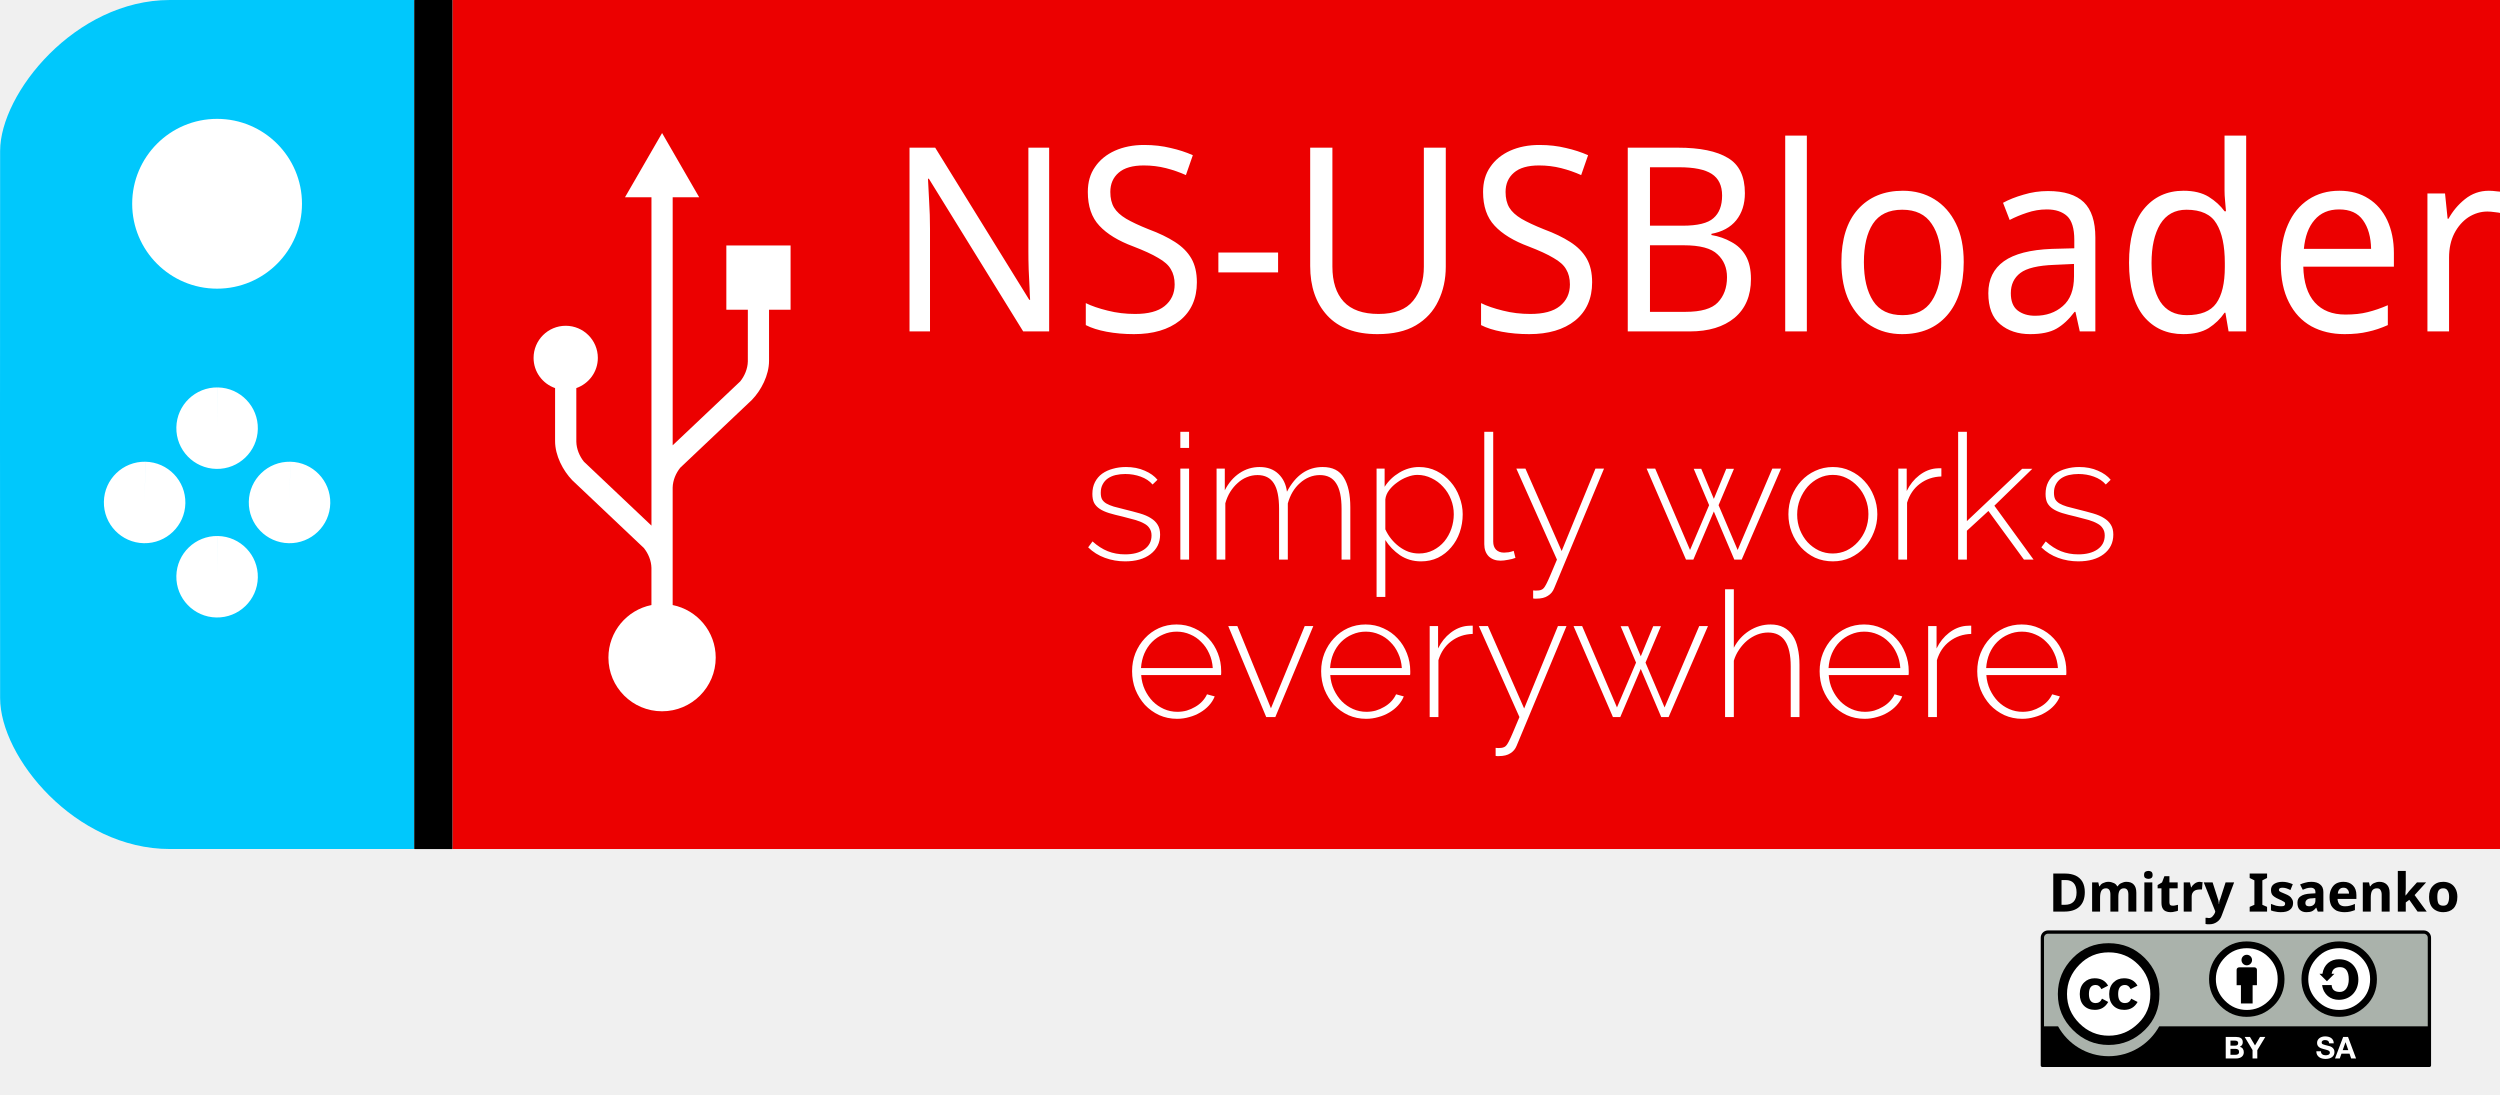
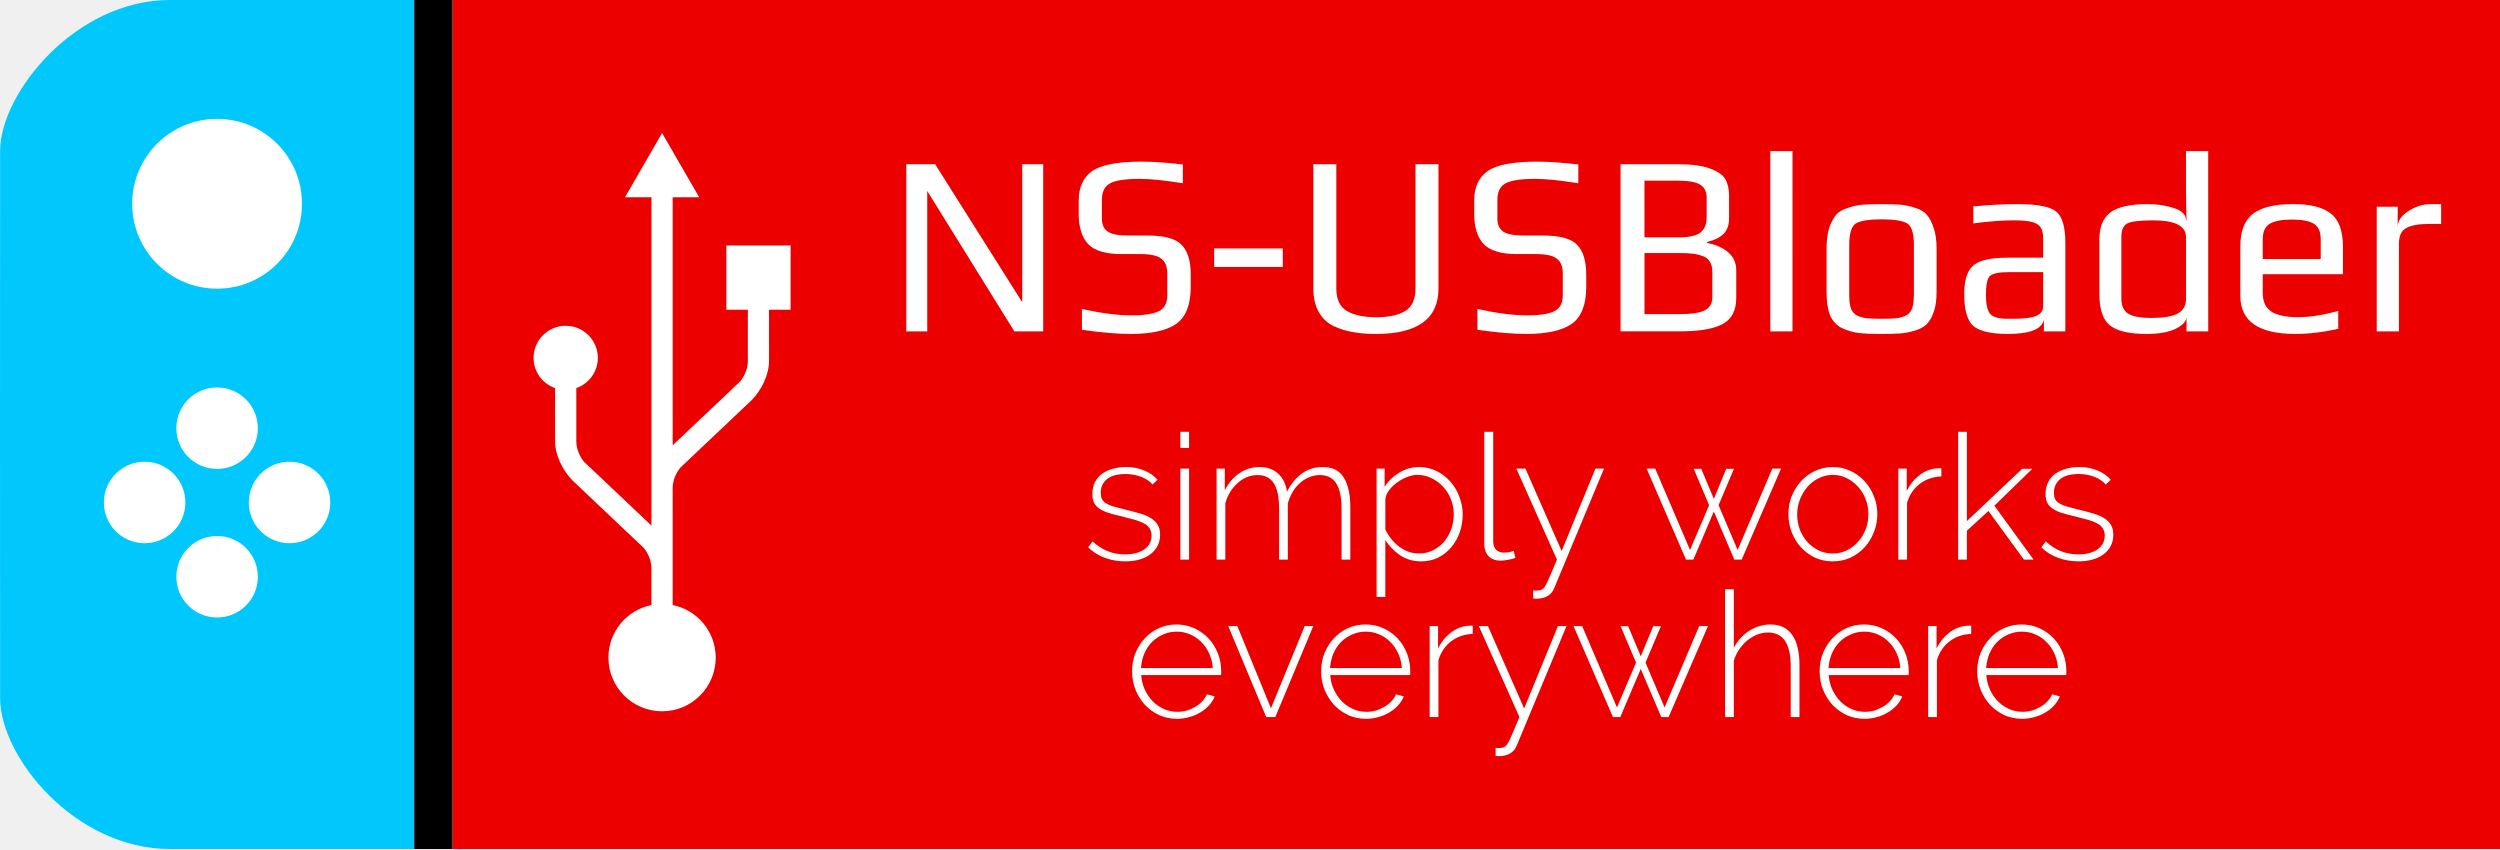
- <svg xmlns="http://www.w3.org/2000/svg" width="132.506mm" height="58mm" viewBox="0 0 132.506 58" version="1.1" id="svg8">
+ <svg xmlns="http://www.w3.org/2000/svg" width="132.506mm" height="45mm" viewBox="0 0 132.506 45" version="1.1" id="svg8">
  <defs id="defs2" />
  <g id="g851" transform="translate(-40.99397,-26.9999)">
    <path id="path847" transform="scale(0.2645833)" d="m 188.977,102.047 c -18.976,0 -34.016,18.701 -34.016,30.236 -0.022,42.244 -0.039,69.164 0,109.607 0,11.858 15.039,30.236 34.016,30.236 h 48.941 V 102.047 Z" style="fill:#00c8fc;fill-opacity:1;stroke-width:1" />
    <path id="rect823" transform="scale(0.2645833)" d="M 245.568,102.047 V 272.127 H 655.748 V 102.047 Z" style="fill:#ec0000;fill-opacity:1;stroke-width:1" />
  </g>
  <path id="path862" style="fill:#ffffff;fill-opacity:1;stroke-width:0.393" d="m 11.547,28.41 a 2.159,2.159 0 0 0 -2.2,2.118 2.159,2.159 0 0 0 2.118,2.2 2.159,2.159 0 0 0 2.201,-2.117 2.159,2.159 0 0 0 -2.117,-2.201 l -0.043,2.159 z m 3.84,-3.937 a 2.159,2.159 0 0 0 -2.2,2.118 2.159,2.159 0 0 0 2.117,2.2 2.159,2.159 0 0 0 2.201,-2.117 2.159,2.159 0 0 0 -2.117,-2.201 l -0.042,2.159 z m -7.681,0 a 2.159,2.159 0 0 0 -2.2,2.118 2.159,2.159 0 0 0 2.118,2.2 2.159,2.159 0 0 0 2.201,-2.117 2.159,2.159 0 0 0 -2.117,-2.201 l -0.042,2.159 z m 3.841,-3.938 a 2.159,2.159 0 0 0 -2.2,2.118 2.159,2.159 0 0 0 2.118,2.2 2.159,2.159 0 0 0 2.201,-2.117 2.159,2.159 0 0 0 -2.117,-2.201 l -0.043,2.159 z" />
  <g id="layer1" transform="translate(-40.99397,-213.9999)">
    <g aria-label="everywhere" transform="matrix(0.2645833,0,0,0.2645833,-24.07708,181.7083)" style="font-style:normal;font-variant:normal;font-weight:300;font-stretch:normal;font-size:35.067px;line-height:1.25;font-family:Raleway;-inkscape-font-specification:'Raleway, Light';font-variant-ligatures:normal;font-variant-caps:normal;font-variant-numeric:normal;font-feature-settings:normal;text-align:start;letter-spacing:0px;word-spacing:0px;writing-mode:lr-tb;text-anchor:start;fill:#000000;fill-opacity:1;stroke:none" id="flowRoot1022">
      <path id="path1096" d="m 482.385,208.553 v 3.227 h 1.754 v -3.227 z m 60.891,0 v 22.514 c 0,1.005 0.293,1.812 0.877,2.42 0.608,0.584 1.403,0.877 2.385,0.877 0.421,0 0.923,-0.059 1.508,-0.176 0.584,-0.093 1.075,-0.223 1.473,-0.387 l -0.352,-1.402 c -0.304,0.117 -0.644,0.211 -1.018,0.281 -0.351,0.047 -0.653,0.07 -0.91,0.07 -0.678,0 -1.216,-0.198 -1.613,-0.596 -0.374,-0.397 -0.561,-0.935 -0.561,-1.613 v -21.988 z m 94.924,0 v 25.6 h 1.752 v -5.785 l 4.314,-3.963 7.117,9.748 h 1.93 l -7.855,-10.801 7.609,-7.398 h -2.033 l -11.082,10.484 v -17.885 z m -166.736,7.049 c -0.912,0 -1.777,0.118 -2.596,0.352 -0.795,0.21 -1.507,0.536 -2.139,0.98 -0.608,0.444 -1.087,1.006 -1.438,1.684 -0.351,0.678 -0.525,1.473 -0.525,2.385 0,0.725 0.116,1.322 0.35,1.789 0.257,0.468 0.632,0.864 1.123,1.191 0.491,0.327 1.109,0.608 1.857,0.842 0.771,0.234 1.673,0.467 2.701,0.701 0.958,0.234 1.799,0.456 2.523,0.666 0.725,0.21 1.333,0.456 1.824,0.736 0.491,0.257 0.854,0.585 1.088,0.982 0.257,0.374 0.385,0.841 0.385,1.402 0,1.192 -0.491,2.129 -1.473,2.807 -0.958,0.655 -2.233,0.98 -3.822,0.98 -1.262,0 -2.421,-0.21 -3.473,-0.631 -1.052,-0.421 -2.069,-1.075 -3.051,-1.963 l -0.875,1.191 c 0.958,0.935 2.079,1.636 3.365,2.104 1.286,0.468 2.631,0.701 4.033,0.701 2.127,0 3.822,-0.479 5.084,-1.438 1.286,-0.982 1.93,-2.289 1.93,-3.926 0,-0.795 -0.165,-1.451 -0.492,-1.965 -0.304,-0.514 -0.759,-0.958 -1.367,-1.332 -0.584,-0.374 -1.321,-0.69 -2.209,-0.947 -0.888,-0.257 -1.905,-0.526 -3.051,-0.807 -0.842,-0.21 -1.566,-0.397 -2.174,-0.561 -0.608,-0.187 -1.11,-0.397 -1.508,-0.631 -0.374,-0.234 -0.655,-0.514 -0.842,-0.842 -0.164,-0.327 -0.246,-0.761 -0.246,-1.299 0,-0.655 0.13,-1.214 0.387,-1.682 0.257,-0.491 0.607,-0.889 1.051,-1.193 0.444,-0.304 0.959,-0.526 1.543,-0.666 0.608,-0.14 1.252,-0.211 1.93,-0.211 1.099,0 2.127,0.177 3.086,0.527 0.982,0.351 1.777,0.877 2.385,1.578 l 0.98,-0.947 c -0.608,-0.748 -1.46,-1.357 -2.559,-1.824 -1.099,-0.491 -2.361,-0.736 -3.787,-0.736 z m 26.809,0 c -1.473,0 -2.818,0.41 -4.033,1.229 -1.216,0.818 -2.197,1.963 -2.945,3.436 v -4.348 h -1.648 v 18.234 h 1.754 v -11.291 c 0.234,-0.842 0.56,-1.601 0.98,-2.279 0.444,-0.701 0.947,-1.298 1.508,-1.789 0.561,-0.514 1.17,-0.899 1.824,-1.156 0.678,-0.281 1.391,-0.422 2.139,-0.422 1.473,0 2.56,0.55 3.262,1.648 0.701,1.075 1.053,2.781 1.053,5.119 v 10.17 h 1.752 v -11.256 c 0.234,-0.842 0.55,-1.601 0.947,-2.279 0.421,-0.701 0.912,-1.298 1.473,-1.789 0.561,-0.514 1.181,-0.911 1.859,-1.191 0.678,-0.281 1.391,-0.422 2.139,-0.422 1.473,0 2.56,0.55 3.262,1.648 0.725,1.099 1.086,2.805 1.086,5.119 v 10.17 h 1.754 v -10.484 c 0,-2.548 -0.432,-4.525 -1.297,-5.928 -0.842,-1.426 -2.257,-2.139 -4.244,-2.139 -3.039,0 -5.422,1.649 -7.152,4.945 -0.187,-1.473 -0.76,-2.666 -1.719,-3.578 -0.958,-0.912 -2.209,-1.367 -3.752,-1.367 z m 31.947,0 c -1.403,0 -2.724,0.375 -3.963,1.123 -1.216,0.725 -2.197,1.671 -2.945,2.84 v -3.646 h -1.613 v 25.703 h 1.754 v -11.396 c 0.748,1.192 1.73,2.209 2.945,3.051 1.239,0.818 2.643,1.227 4.209,1.227 1.239,0 2.372,-0.245 3.4,-0.736 1.029,-0.514 1.906,-1.203 2.631,-2.068 0.748,-0.865 1.319,-1.87 1.717,-3.016 0.397,-1.146 0.598,-2.349 0.598,-3.611 0,-1.192 -0.224,-2.362 -0.668,-3.508 -0.421,-1.146 -1.016,-2.151 -1.787,-3.016 -0.771,-0.888 -1.696,-1.601 -2.771,-2.139 -1.075,-0.538 -2.243,-0.807 -3.506,-0.807 z m 82.887,0 c -1.262,0 -2.444,0.257 -3.543,0.771 -1.075,0.491 -2.01,1.17 -2.805,2.035 -0.795,0.865 -1.427,1.87 -1.895,3.016 -0.444,1.146 -0.666,2.361 -0.666,3.646 0,1.262 0.222,2.466 0.666,3.611 0.444,1.146 1.065,2.151 1.859,3.016 0.795,0.865 1.729,1.554 2.805,2.068 1.099,0.491 2.292,0.736 3.578,0.736 1.262,0 2.43,-0.245 3.506,-0.736 1.099,-0.514 2.045,-1.203 2.84,-2.068 0.795,-0.865 1.415,-1.87 1.859,-3.016 0.468,-1.146 0.701,-2.349 0.701,-3.611 0,-1.286 -0.234,-2.501 -0.701,-3.646 -0.444,-1.146 -1.076,-2.151 -1.895,-3.016 -0.795,-0.865 -1.729,-1.544 -2.805,-2.035 -1.075,-0.514 -2.243,-0.771 -3.506,-0.771 z m 49.307,0 c -0.912,0 -1.777,0.118 -2.596,0.352 -0.795,0.21 -1.507,0.536 -2.139,0.98 -0.608,0.444 -1.087,1.006 -1.438,1.684 -0.351,0.678 -0.527,1.473 -0.527,2.385 0,0.725 0.118,1.322 0.352,1.789 0.257,0.468 0.63,0.864 1.121,1.191 0.491,0.327 1.111,0.608 1.859,0.842 0.771,0.234 1.671,0.467 2.699,0.701 0.958,0.234 1.801,0.456 2.525,0.666 0.725,0.21 1.333,0.456 1.824,0.736 0.491,0.257 0.852,0.585 1.086,0.982 0.257,0.374 0.387,0.841 0.387,1.402 0,1.192 -0.491,2.129 -1.473,2.807 -0.958,0.655 -2.233,0.98 -3.822,0.98 -1.262,0 -2.421,-0.21 -3.473,-0.631 -1.052,-0.421 -2.069,-1.075 -3.051,-1.963 l -0.877,1.191 c 0.958,0.935 2.081,1.636 3.367,2.104 1.286,0.468 2.631,0.701 4.033,0.701 2.127,0 3.822,-0.479 5.084,-1.438 1.286,-0.982 1.93,-2.289 1.93,-3.926 0,-0.795 -0.165,-1.451 -0.492,-1.965 -0.304,-0.514 -0.759,-0.958 -1.367,-1.332 -0.584,-0.374 -1.321,-0.69 -2.209,-0.947 -0.888,-0.257 -1.905,-0.526 -3.051,-0.807 -0.842,-0.21 -1.566,-0.397 -2.174,-0.561 -0.608,-0.187 -1.11,-0.397 -1.508,-0.631 -0.374,-0.234 -0.655,-0.514 -0.842,-0.842 -0.164,-0.327 -0.246,-0.761 -0.246,-1.299 0,-0.655 0.13,-1.214 0.387,-1.682 0.257,-0.491 0.607,-0.889 1.051,-1.193 0.444,-0.304 0.959,-0.526 1.543,-0.666 0.608,-0.14 1.252,-0.211 1.93,-0.211 1.099,0 2.127,0.177 3.086,0.527 0.982,0.351 1.777,0.877 2.385,1.578 l 0.98,-0.947 c -0.608,-0.748 -1.46,-1.357 -2.559,-1.824 -1.099,-0.491 -2.361,-0.736 -3.787,-0.736 z m -28.029,0.246 c -0.187,0 -0.397,0.012 -0.631,0.035 -1.192,0.117 -2.315,0.584 -3.367,1.402 -1.029,0.795 -1.857,1.835 -2.488,3.121 v -4.488 h -1.684 v 18.234 h 1.754 v -11.396 c 0.491,-1.613 1.343,-2.875 2.559,-3.787 1.239,-0.935 2.678,-1.426 4.314,-1.473 v -1.648 z m -151.998,0.07 v 18.234 h 1.754 v -18.234 z m 67.309,0 8.137,18.234 c -0.561,1.333 -1.007,2.385 -1.334,3.156 -0.327,0.771 -0.596,1.356 -0.807,1.754 -0.21,0.397 -0.373,0.655 -0.49,0.771 -0.117,0.14 -0.245,0.244 -0.385,0.314 -0.187,0.093 -0.387,0.152 -0.598,0.176 -0.187,0.023 -0.397,0.035 -0.631,0.035 -0.234,0 -0.408,-0.012 -0.525,-0.035 v 1.613 c 0.117,0.023 0.221,0.035 0.314,0.035 h 0.316 c 0.982,0 1.753,-0.188 2.314,-0.562 0.584,-0.351 1.005,-0.853 1.262,-1.508 l 9.994,-23.984 h -1.717 l -6.77,16.516 -7.258,-16.516 z m 26.098,0 7.889,18.234 h 1.473 l 4.104,-9.643 4.104,9.643 h 1.473 l 7.889,-18.234 h -1.752 l -6.943,16.305 -3.822,-8.977 3.086,-7.293 h -1.543 l -2.49,6.031 -2.525,-6.031 h -1.508 l 3.086,7.293 -3.822,8.977 -6.979,-16.305 z m -45.924,1.262 c 1.005,0 1.953,0.222 2.842,0.666 0.888,0.421 1.66,0.994 2.314,1.719 0.678,0.725 1.204,1.567 1.578,2.525 0.374,0.935 0.561,1.928 0.561,2.98 0,0.982 -0.163,1.952 -0.49,2.91 -0.327,0.935 -0.796,1.777 -1.404,2.525 -0.608,0.725 -1.344,1.308 -2.209,1.752 -0.865,0.444 -1.823,0.668 -2.875,0.668 -0.725,0 -1.426,-0.118 -2.104,-0.352 -0.678,-0.257 -1.31,-0.609 -1.895,-1.053 -0.584,-0.444 -1.111,-0.959 -1.578,-1.543 -0.468,-0.584 -0.852,-1.215 -1.156,-1.893 v -5.996 c 0.07,-0.655 0.327,-1.275 0.771,-1.859 0.444,-0.584 0.982,-1.099 1.613,-1.543 0.631,-0.468 1.297,-0.829 1.998,-1.086 0.725,-0.281 1.402,-0.422 2.033,-0.422 z m 83.238,0 c 0.982,0 1.893,0.21 2.734,0.631 0.865,0.421 1.625,0.994 2.279,1.719 0.655,0.701 1.169,1.532 1.543,2.49 0.374,0.935 0.561,1.94 0.561,3.016 0,1.099 -0.186,2.127 -0.561,3.086 -0.374,0.935 -0.888,1.766 -1.543,2.49 -0.655,0.725 -1.414,1.296 -2.279,1.717 -0.865,0.397 -1.788,0.598 -2.77,0.598 -0.982,0 -1.907,-0.2 -2.771,-0.598 -0.865,-0.421 -1.625,-0.98 -2.279,-1.682 -0.631,-0.701 -1.134,-1.52 -1.508,-2.455 -0.374,-0.958 -0.561,-1.975 -0.561,-3.051 0,-1.075 0.186,-2.092 0.561,-3.051 0.397,-0.982 0.912,-1.836 1.543,-2.561 0.655,-0.725 1.414,-1.298 2.279,-1.719 0.865,-0.421 1.79,-0.631 2.771,-0.631 z m -21.596,22.914 v 25.6 h 1.754 v -11.291 c 0.234,-0.795 0.585,-1.531 1.053,-2.209 0.468,-0.701 1.004,-1.31 1.611,-1.824 0.631,-0.514 1.299,-0.911 2,-1.191 0.725,-0.281 1.461,-0.422 2.209,-0.422 3.016,0 4.523,2.256 4.523,6.768 v 10.17 h 1.754 v -10.484 c 0,-1.239 -0.118,-2.35 -0.352,-3.332 -0.21,-1.005 -0.56,-1.859 -1.051,-2.561 -0.468,-0.701 -1.064,-1.237 -1.789,-1.611 -0.725,-0.374 -1.59,-0.562 -2.596,-0.562 -1.52,0 -2.945,0.422 -4.277,1.264 -1.309,0.842 -2.338,1.974 -3.086,3.4 v -11.713 z m -109.883,7.049 c -1.262,0 -2.444,0.245 -3.543,0.736 -1.075,0.491 -2.01,1.17 -2.805,2.035 -0.795,0.842 -1.425,1.835 -1.893,2.98 -0.444,1.122 -0.666,2.326 -0.666,3.611 0,1.309 0.222,2.536 0.666,3.682 0.468,1.146 1.098,2.162 1.893,3.051 0.818,0.865 1.776,1.554 2.875,2.068 1.099,0.491 2.292,0.738 3.578,0.738 0.842,0 1.658,-0.118 2.453,-0.352 0.795,-0.21 1.521,-0.515 2.176,-0.912 0.678,-0.397 1.261,-0.865 1.752,-1.402 0.514,-0.561 0.901,-1.17 1.158,-1.824 l -1.543,-0.42 c -0.234,0.514 -0.562,0.993 -0.982,1.438 -0.397,0.421 -0.865,0.784 -1.402,1.088 -0.514,0.304 -1.076,0.549 -1.684,0.736 -0.608,0.164 -1.226,0.244 -1.857,0.244 -0.958,0 -1.86,-0.186 -2.701,-0.561 -0.842,-0.374 -1.59,-0.888 -2.244,-1.543 -0.631,-0.655 -1.157,-1.426 -1.578,-2.314 -0.421,-0.912 -0.666,-1.893 -0.736,-2.945 h 15.99 c 0.023,-0.047 0.035,-0.153 0.035,-0.316 v -0.455 c 0,-1.262 -0.222,-2.454 -0.666,-3.576 -0.444,-1.146 -1.065,-2.139 -1.859,-2.98 -0.795,-0.865 -1.741,-1.544 -2.84,-2.035 -1.099,-0.514 -2.29,-0.771 -3.576,-0.771 z m 37.875,0 c -1.262,0 -2.444,0.245 -3.543,0.736 -1.075,0.491 -2.01,1.17 -2.805,2.035 -0.795,0.842 -1.425,1.835 -1.893,2.98 -0.444,1.122 -0.668,2.326 -0.668,3.611 0,1.309 0.224,2.536 0.668,3.682 0.468,1.146 1.098,2.162 1.893,3.051 0.818,0.865 1.776,1.554 2.875,2.068 1.099,0.491 2.292,0.738 3.578,0.738 0.842,0 1.658,-0.118 2.453,-0.352 0.795,-0.21 1.521,-0.515 2.176,-0.912 0.678,-0.397 1.261,-0.865 1.752,-1.402 0.514,-0.561 0.901,-1.17 1.158,-1.824 l -1.543,-0.42 c -0.234,0.514 -0.562,0.993 -0.982,1.438 -0.397,0.421 -0.865,0.784 -1.402,1.088 -0.514,0.304 -1.076,0.549 -1.684,0.736 -0.608,0.164 -1.228,0.244 -1.859,0.244 -0.958,0 -1.858,-0.186 -2.699,-0.561 -0.842,-0.374 -1.59,-0.888 -2.244,-1.543 -0.631,-0.655 -1.157,-1.426 -1.578,-2.314 -0.421,-0.912 -0.666,-1.893 -0.736,-2.945 h 15.99 c 0.023,-0.047 0.035,-0.153 0.035,-0.316 v -0.455 c 0,-1.262 -0.222,-2.454 -0.666,-3.576 -0.444,-1.146 -1.065,-2.139 -1.859,-2.98 -0.795,-0.865 -1.741,-1.544 -2.84,-2.035 -1.099,-0.514 -2.29,-0.771 -3.576,-0.771 z m 99.857,0 c -1.262,0 -2.442,0.245 -3.541,0.736 -1.075,0.491 -2.012,1.17 -2.807,2.035 -0.795,0.842 -1.425,1.835 -1.893,2.98 -0.444,1.122 -0.666,2.326 -0.666,3.611 10e-6,1.309 0.222,2.536 0.666,3.682 0.468,1.146 1.098,2.162 1.893,3.051 0.818,0.865 1.776,1.554 2.875,2.068 1.099,0.491 2.292,0.738 3.578,0.738 0.842,0 1.66,-0.118 2.455,-0.352 0.795,-0.21 1.519,-0.515 2.174,-0.912 0.678,-0.397 1.261,-0.865 1.752,-1.402 0.514,-0.561 0.901,-1.17 1.158,-1.824 l -1.543,-0.42 c -0.234,0.514 -0.562,0.993 -0.982,1.438 -0.397,0.421 -0.865,0.784 -1.402,1.088 -0.514,0.304 -1.076,0.549 -1.684,0.736 -0.608,0.164 -1.226,0.244 -1.857,0.244 -0.958,10e-6 -1.86,-0.186 -2.701,-0.561 -0.842,-0.374 -1.59,-0.888 -2.244,-1.543 -0.631,-0.655 -1.157,-1.426 -1.578,-2.314 -0.421,-0.912 -0.666,-1.893 -0.736,-2.945 h 15.99 c 0.023,-0.047 0.035,-0.153 0.035,-0.316 v -0.455 c 0,-1.262 -0.222,-2.454 -0.666,-3.576 -0.444,-1.146 -1.063,-2.139 -1.857,-2.98 -0.795,-0.865 -1.743,-1.544 -2.842,-2.035 -1.099,-0.514 -2.29,-0.771 -3.576,-0.771 z m 31.574,0 c -1.262,0 -2.444,0.245 -3.543,0.736 -1.075,0.491 -2.01,1.17 -2.805,2.035 -0.795,0.842 -1.427,1.835 -1.895,2.98 -0.444,1.122 -0.666,2.326 -0.666,3.611 0,1.309 0.222,2.536 0.666,3.682 0.468,1.146 1.1,2.162 1.895,3.051 0.818,0.865 1.776,1.554 2.875,2.068 1.099,0.491 2.292,0.738 3.578,0.738 0.842,0 1.658,-0.118 2.453,-0.352 0.795,-0.21 1.519,-0.515 2.174,-0.912 0.678,-0.397 1.263,-0.865 1.754,-1.402 0.514,-0.561 0.901,-1.17 1.158,-1.824 l -1.543,-0.42 c -0.234,0.514 -0.562,0.993 -0.982,1.438 -0.397,0.421 -0.865,0.784 -1.402,1.088 -0.514,0.304 -1.076,0.549 -1.684,0.736 -0.608,0.164 -1.228,0.244 -1.859,0.244 -0.958,10e-6 -1.858,-0.186 -2.699,-0.561 -0.842,-0.374 -1.59,-0.888 -2.244,-1.543 -0.631,-0.655 -1.157,-1.426 -1.578,-2.314 -0.421,-0.912 -0.666,-1.893 -0.736,-2.945 h 15.99 c 0.023,-0.047 0.035,-0.153 0.035,-0.316 v -0.455 c 0,-1.262 -0.222,-2.454 -0.666,-3.576 -0.444,-1.146 -1.065,-2.139 -1.859,-2.98 -0.795,-0.865 -1.741,-1.544 -2.84,-2.035 -1.099,-0.514 -2.29,-0.771 -3.576,-0.771 z m -110.428,0.246 c -0.187,0 -0.397,0.012 -0.631,0.035 -1.192,0.117 -2.315,0.584 -3.367,1.402 -1.029,0.795 -1.859,1.835 -2.49,3.121 v -4.488 h -1.682 v 18.234 h 1.752 v -11.396 c 0.491,-1.613 1.345,-2.875 2.561,-3.787 1.239,-0.935 2.676,-1.426 4.312,-1.473 v -1.648 z m 99.857,0 c -0.187,0 -0.397,0.012 -0.631,0.035 -1.192,0.117 -2.315,0.584 -3.367,1.402 -1.029,0.795 -1.857,1.835 -2.488,3.121 v -4.488 h -1.684 v 18.234 h 1.754 v -11.396 c 0.491,-1.613 1.343,-2.875 2.559,-3.787 1.239,-0.935 2.678,-1.426 4.314,-1.473 v -1.648 z m -148.381,0.07 7.609,18.234 h 1.824 l 7.609,-18.234 h -1.719 l -6.768,16.48 -6.732,-16.48 z m 50.199,0 8.135,18.234 c -0.561,1.333 -1.005,2.385 -1.332,3.156 -0.327,0.771 -0.596,1.356 -0.807,1.754 -0.21,0.397 -0.373,0.655 -0.49,0.771 -0.117,0.14 -0.246,0.244 -0.387,0.314 -0.187,0.093 -0.385,0.152 -0.596,0.176 -0.187,0.023 -0.397,0.035 -0.631,0.035 -0.234,0 -0.408,-0.012 -0.525,-0.035 v 1.613 c 0.117,0.023 0.221,0.035 0.314,0.035 h 0.316 c 0.982,0 1.753,-0.187 2.314,-0.561 0.584,-0.351 1.005,-0.855 1.262,-1.51 L 559.75,247.459 h -1.719 l -6.768,16.516 -7.258,-16.516 z m 18.973,0 7.891,18.234 h 1.473 l 4.104,-9.643 4.102,9.643 h 1.475 l 7.889,-18.234 h -1.754 l -6.941,16.307 -3.822,-8.979 3.086,-7.293 h -1.543 l -2.49,6.031 -2.525,-6.031 h -1.508 l 3.086,7.293 -3.822,8.979 -6.979,-16.307 z m -79.492,1.121 c 0.958,0 1.858,0.188 2.699,0.562 0.842,0.351 1.578,0.853 2.209,1.508 0.655,0.631 1.181,1.391 1.578,2.279 0.421,0.888 0.666,1.87 0.736,2.945 h -14.377 c 0.07,-1.052 0.292,-2.022 0.666,-2.91 0.397,-0.912 0.912,-1.683 1.543,-2.314 0.655,-0.655 1.403,-1.157 2.244,-1.508 0.842,-0.374 1.743,-0.562 2.701,-0.562 z m 37.875,0 c 0.958,0 1.858,0.188 2.699,0.562 0.842,0.351 1.578,0.853 2.209,1.508 0.655,0.631 1.181,1.391 1.578,2.279 0.421,0.888 0.666,1.87 0.736,2.945 h -14.377 c 0.07,-1.052 0.292,-2.022 0.666,-2.91 0.397,-0.912 0.912,-1.683 1.543,-2.314 0.655,-0.655 1.403,-1.157 2.244,-1.508 0.842,-0.374 1.743,-0.562 2.701,-0.562 z m 99.857,0 c 0.958,0 1.858,0.188 2.699,0.562 0.842,0.351 1.578,0.853 2.209,1.508 0.655,0.631 1.181,1.391 1.578,2.279 0.421,0.888 0.666,1.87 0.736,2.945 h -14.377 c 0.07,-1.052 0.292,-2.022 0.666,-2.91 0.397,-0.912 0.912,-1.683 1.543,-2.314 0.655,-0.655 1.403,-1.157 2.244,-1.508 0.842,-0.374 1.743,-0.562 2.701,-0.562 z m 31.574,0 c 0.958,0 1.858,0.188 2.699,0.562 0.842,0.351 1.578,0.853 2.209,1.508 0.655,0.631 1.181,1.391 1.578,2.279 0.421,0.888 0.666,1.87 0.736,2.945 h -14.377 c 0.07,-1.052 0.292,-2.022 0.666,-2.91 0.397,-0.912 0.912,-1.683 1.543,-2.314 0.655,-0.655 1.403,-1.157 2.244,-1.508 0.842,-0.374 1.743,-0.562 2.701,-0.562 z" style="fill:#ffffff" />
    </g>
  </g>
  <path id="path853" style="fill:#ffffff;fill-opacity:1;stroke-width:0.273" d="m 11.507,6.3 a 4.5,4.5 0 0 1 4.499,4.501 4.5,4.5 0 0 1 -4.5,4.499 4.5,4.5 0 0 1 -4.5,-4.5 4.5,4.5 0 0 1 4.5,-4.5" />
  <path id="path1334" d="m 35.092,7.051 -1.966,3.405 h 1.403 v 17.403 l -3.58,-3.389 c -0.231,-0.288 -0.393,-0.666 -0.402,-1.054 0,-1.57 -3.97e-4,-2.503 -9.76e-4,-2.846 0.663,-0.233 1.141,-0.858 1.141,-1.6 0,-0.94 -0.763,-1.703 -1.703,-1.703 -0.941,0 -1.703,0.763 -1.703,1.703 0,0.743 0.478,1.368 1.14,1.6 l -4.76e-4,2.812 c 0,0.762 0.418,1.561 0.908,2.069 -0.015,-0.014 -0.03,-0.028 2.83e-4,8.15e-4 0.012,0.011 3.798,3.595 3.798,3.595 0.231,0.288 0.392,0.665 0.401,1.053 v 1.969 c -1.301,0.261 -2.28,1.409 -2.28,2.787 0,1.571 1.273,2.844 2.843,2.844 1.571,0 2.844,-1.273 2.844,-2.844 0,-1.378 -0.981,-2.526 -2.282,-2.787 v -1.934 c 0,-0.005 2.59e-4,-0.01 0,-0.015 v -4.278 c 0.01,-0.387 0.171,-0.764 0.402,-1.051 0,0 3.785,-3.584 3.798,-3.595 0.03,-0.029 0.015,-0.014 2.59e-4,-2.58e-4 0.49,-0.508 0.908,-1.307 0.908,-2.07 l -3.97e-4,-2.71 h 1.142 v -3.406 h -3.405 v 3.406 h 1.14 c 0,0 -0.001,0.714 -0.001,2.744 -0.009,0.388 -0.171,0.766 -0.402,1.054 l -3.581,3.389 V 10.456 h 1.405 z" style="fill:#ffffff;stroke-width:0.068" />
-   <text xml:space="preserve" style="font-style:normal;font-variant:normal;font-weight:normal;font-stretch:normal;font-size:1.432px;line-height:1.25;font-family:Play;-inkscape-font-specification:'Play, Normal';font-variant-ligatures:normal;font-variant-caps:normal;font-variant-numeric:normal;font-feature-settings:normal;text-align:start;letter-spacing:0px;word-spacing:0px;writing-mode:lr-tb;text-anchor:start;fill:#ffffff;fill-opacity:1;stroke:none;stroke-width:0.358" x="47.96" y="17.189" id="text982" transform="scale(0.9786611,1.021804)">
-     <tspan id="tspan980" x="47.96" y="17.189" style="font-style:normal;font-variant:normal;font-weight:normal;font-stretch:normal;font-size:13.362px;font-family:Play;-inkscape-font-specification:'Play, Normal';font-variant-ligatures:normal;font-variant-caps:normal;font-variant-numeric:normal;font-feature-settings:normal;text-align:start;writing-mode:lr-tb;text-anchor:start;fill:#ffffff;stroke-width:0.358">NS-USBloader</tspan>
-   </text>
+   <g aria-label="NS-USBloader" transform="scale(0.9786611,1.021804)" id="text982" style="font-size:1.432px;line-height:1.25;font-family:Play;-inkscape-font-specification:'Play, Normal';letter-spacing:0px;word-spacing:0px;fill:#ffffff;stroke-width:0.358">
+     <path d="M 56.498,17.189 H 54.935 L 50.218,9.907 V 17.189 H 49.082 V 8.517 h 1.563 l 4.717,7.162 V 8.517 h 1.136 z" style="font-size:13.362px" id="path880" />
+     <path d="m 64.488,14.249 v 0.628 q 0,1.39 -0.788,1.924 -0.788,0.521 -2.459,0.521 -1.069,0 -2.646,-0.214 v -1.082 q 1.577,0.334 2.726,0.334 0.922,0 1.403,-0.2 0.494,-0.214 0.494,-0.842 v -1.122 q 0,-0.548 -0.321,-0.775 -0.307,-0.241 -1.122,-0.241 H 60.76 q -1.309,0 -1.831,-0.521 -0.508,-0.534 -0.508,-1.563 v -0.695 q 0,-1.029 0.722,-1.523 0.735,-0.494 2.686,-0.494 0.935,0 2.231,0.147 v 0.975 q -1.483,-0.227 -2.325,-0.227 -1.243,0 -1.657,0.254 -0.401,0.241 -0.401,0.828 v 0.989 q 0,0.454 0.321,0.668 0.321,0.2 1.136,0.2 h 1.042 q 1.35,0 1.831,0.494 0.481,0.481 0.481,1.537 z" style="font-size:13.362px" id="path882" />
+     <path d="m 69.472,13.848 h -3.715 v -0.962 h 3.715 z" style="font-size:13.362px" id="path884" />
+     <path d="m 77.904,8.517 v 6.454 q 0,2.352 -3.394,2.352 -0.681,0 -1.216,-0.094 -0.534,-0.08 -1.056,-0.307 -0.521,-0.241 -0.815,-0.735 -0.294,-0.494 -0.294,-1.216 V 8.517 h 1.243 V 14.957 q 0,0.855 0.575,1.176 0.575,0.321 1.59,0.321 1.016,0 1.563,-0.321 0.561,-0.321 0.561,-1.176 V 8.517 Z" style="font-size:13.362px" id="path886" />
+     <path d="m 85.908,14.249 v 0.628 q 0,1.39 -0.788,1.924 -0.788,0.521 -2.459,0.521 -1.069,0 -2.646,-0.214 v -1.082 q 1.577,0.334 2.726,0.334 0.922,0 1.403,-0.2 0.494,-0.214 0.494,-0.842 v -1.122 q 0,-0.548 -0.321,-0.775 -0.307,-0.241 -1.122,-0.241 h -1.016 q -1.309,0 -1.831,-0.521 -0.508,-0.534 -0.508,-1.563 v -0.695 q 0,-1.029 0.722,-1.523 0.735,-0.494 2.686,-0.494 0.935,0 2.231,0.147 v 0.975 q -1.483,-0.227 -2.325,-0.227 -1.243,0 -1.657,0.254 -0.401,0.241 -0.401,0.828 v 0.989 q 0,0.454 0.321,0.668 0.321,0.2 1.136,0.2 h 1.042 q 1.35,0 1.831,0.494 0.481,0.481 0.481,1.537 z" style="font-size:13.362px" id="path888" />
+     <path d="m 94.032,14.009 v 1.456 q 0,0.949 -0.722,1.336 -0.722,0.387 -2.352,0.387 H 87.765 V 8.517 h 3.1 q 1.122,0 1.75,0.227 0.641,0.227 0.828,0.561 0.2,0.334 0.2,0.855 v 1.162 q 0,0.534 -0.307,0.815 -0.294,0.281 -0.882,0.414 v 0.053 q 0.695,0.12 1.136,0.481 0.441,0.361 0.441,0.922 z m -1.603,-2.726 v -1.016 q 0,-0.494 -0.361,-0.695 -0.361,-0.2 -1.203,-0.2 h -1.804 v 2.94 h 1.844 q 0.828,0 1.176,-0.241 0.347,-0.254 0.347,-0.788 z m 0.307,4.129 v -1.309 q 0,-0.347 -0.147,-0.548 -0.134,-0.214 -0.441,-0.294 -0.294,-0.094 -0.534,-0.107 -0.227,-0.027 -0.655,-0.027 h -1.897 v 3.167 h 1.897 q 0.975,0 1.376,-0.2 0.401,-0.2 0.401,-0.681 z" style="font-size:13.362px" id="path890" />
+     <path d="M 97.078,17.189 H 95.876 V 7.835 h 1.203 z" style="font-size:13.362px" id="path892" />
+     <path d="m 104.882,12.9 v 2.245 q 0,0.601 -0.147,1.016 -0.147,0.414 -0.374,0.641 -0.227,0.227 -0.655,0.347 -0.414,0.12 -0.802,0.147 -0.374,0.027 -1.002,0.027 -0.802,0 -1.256,-0.053 -0.441,-0.053 -0.895,-0.254 -0.441,-0.214 -0.641,-0.668 -0.187,-0.454 -0.187,-1.203 v -2.245 q 0,-0.641 0.147,-1.082 0.16,-0.441 0.374,-0.681 0.227,-0.241 0.655,-0.361 0.428,-0.134 0.788,-0.16 0.374,-0.027 1.016,-0.027 0.641,0 1.002,0.027 0.374,0.027 0.802,0.16 0.428,0.12 0.641,0.361 0.227,0.241 0.374,0.681 0.16,0.441 0.16,1.082 z m -1.229,2.419 v -2.619 q 0,-0.895 -0.361,-1.109 -0.361,-0.214 -1.39,-0.214 -1.029,0 -1.39,0.214 -0.361,0.214 -0.361,1.109 v 2.619 q 0,0.428 0.093,0.681 0.093,0.254 0.347,0.374 0.254,0.107 0.521,0.134 0.267,0.027 0.788,0.027 0.521,0 0.788,-0.027 0.267,-0.027 0.521,-0.134 0.254,-0.12 0.347,-0.374 0.093,-0.254 0.093,-0.681 z" style="font-size:13.362px" id="path894" />
+     <path d="m 111.856,17.189 h -1.162 V 16.574 q -0.147,0.748 -1.951,0.748 -1.336,0 -1.857,-0.401 -0.508,-0.414 -0.508,-1.657 0,-1.082 0.481,-1.483 0.481,-0.414 1.857,-0.414 h 1.937 v -1.029 q 0,-0.534 -0.334,-0.722 -0.321,-0.187 -1.229,-0.187 -0.989,0 -2.218,0.16 v -0.882 q 1.323,-0.12 2.392,-0.12 1.63,0 2.111,0.401 0.481,0.387 0.481,1.63 z m -1.203,-1.309 V 14.116 h -1.857 q -0.828,0 -1.042,0.214 -0.2,0.214 -0.2,0.975 0,0.681 0.214,0.962 0.227,0.267 0.935,0.267 h 0.241 q 0.347,0 0.575,-0.013 0.241,-0.013 0.534,-0.067 0.294,-0.067 0.441,-0.2 0.16,-0.147 0.16,-0.374 z" style="font-size:13.362px" id="path896" />
+     <path d="m 119.593,17.189 h -1.176 v -0.762 q 0,0.347 -0.588,0.628 -0.575,0.267 -1.577,0.267 -1.403,0 -1.978,-0.441 -0.575,-0.441 -0.575,-1.617 v -2.846 q 0,-0.975 0.601,-1.403 0.601,-0.428 2.018,-0.428 0.762,0 1.403,0.2 0.655,0.2 0.668,0.628 h 0.027 q -0.027,-1.096 -0.027,-1.644 V 7.835 h 1.203 z m -1.203,-1.697 v -3.193 q 0,-0.869 -1.777,-0.869 -1.069,0 -1.403,0.16 -0.321,0.16 -0.321,0.708 v 3.193 q 0,0.548 0.361,0.775 0.374,0.227 1.256,0.227 0.989,0 1.43,-0.227 0.454,-0.227 0.454,-0.775 z" style="font-size:13.362px" id="path898" />
+     <path d="m 126.889,14.222 h -4.343 v 0.975 q 0,0.681 0.481,0.975 0.481,0.281 1.43,0.281 0.922,0 2.178,-0.321 v 0.922 q -1.203,0.267 -2.338,0.267 -2.966,0 -2.966,-1.978 v -2.552 q 0,-1.189 0.681,-1.697 0.681,-0.508 2.178,-0.508 1.403,0 2.044,0.494 0.655,0.481 0.655,1.71 z m -1.203,-0.788 v -1.016 q 0,-0.588 -0.361,-0.802 -0.361,-0.227 -1.203,-0.227 -0.802,0 -1.189,0.214 -0.387,0.214 -0.387,0.815 v 1.016 z" style="font-size:13.362px" id="path900" />
+     <path d="m 132.207,11.617 h -0.668 q -0.828,0 -1.229,0.214 -0.388,0.214 -0.388,0.802 v 4.556 h -1.203 v -6.467 h 1.136 v 1.056 q 0,-0.468 0.575,-0.828 0.588,-0.361 1.189,-0.361 h 0.588 z" style="font-size:13.362px" id="path902" />
+   </g>
  <path style="fill:#000000;fill-opacity:1;stroke-width:0.265" d="m 21.967,0 c -0.006,-1.9994448e-6 -0.012,0.005 -0.012,0.012 v 44.977 c 0,0.006 0.005,0.012 0.012,0.012 h 2 c 0.006,0 0.012,-0.005 0.012,-0.012 V 0.012 c 0,-0.006 -0.005,-0.012 -0.012,-0.012 z" id="rect1136" />
-   <g transform="matrix(0.1713381,0,0,0.1713189,77.52653,36.47984)" id="g287">
-     <path id="path3817_2_" nodetypes="ccccccc" d="m 182.235,75.39 114.064,0.203 c 1.594,0 3.018,-0.237 3.018,3.18 l -0.14,37.567 H 179.357 V 78.634 c 0,-1.685 0.163,-3.244 2.878,-3.244 z" style="fill:#aab2ab" />
-     <g id="g5908_2_" transform="matrix(0.872921,0,0,0.872921,50.12536,143.2144)">
-       <path id="path5906_2_" cx="296.354" ry="22.94" cy="264.358" type="arc" rx="22.94" d="m 187.209,-55.679 c 0.006,8.68 -7.028,15.721 -15.708,15.727 -8.68,0.005 -15.722,-7.028 -15.727,-15.708 0,-0.007 0,-0.012 0,-0.019 -0.005,-8.681 7.028,-15.722 15.708,-15.727 8.681,-0.006 15.722,7.028 15.727,15.708 0,0.006 0,0.012 0,0.019 z" style="fill:#ffffff" />
-       <g id="g5706_2_" transform="translate(-289.6157,99.0653)">
-         <path id="path5708_2_" d="m 473.885,-167.547 c 3.485,3.486 5.228,7.754 5.228,12.803 0,5.049 -1.713,9.271 -5.138,12.667 -3.635,3.577 -7.932,5.364 -12.889,5.364 -4.898,0 -9.12,-1.773 -12.665,-5.32 -3.546,-3.546 -5.318,-7.783 -5.318,-12.712 0,-4.929 1.773,-9.196 5.318,-12.803 3.455,-3.487 7.677,-5.229 12.665,-5.229 5.048,0 9.314,1.742 12.799,5.229 z m -23.118,2.345 c -2.947,2.976 -4.42,6.463 -4.42,10.462 0,3.998 1.458,7.455 4.374,10.371 2.917,2.917 6.388,4.375 10.417,4.375 4.029,0 7.53,-1.473 10.507,-4.419 2.826,-2.736 4.239,-6.177 4.239,-10.326 0,-4.118 -1.436,-7.613 -4.308,-10.485 -2.871,-2.871 -6.35,-4.307 -10.438,-4.307 -4.088,0 -7.546,1.443 -10.372,4.329 z m 7.754,8.703 c -0.45,-0.982 -1.124,-1.472 -2.023,-1.472 -1.589,0 -2.383,1.07 -2.383,3.208 0,2.14 0.794,3.209 2.383,3.209 1.049,0 1.799,-0.521 2.249,-1.565 l 2.203,1.173 c -1.05,1.865 -2.625,2.799 -4.725,2.799 -1.62,0 -2.918,-0.497 -3.892,-1.49 -0.976,-0.993 -1.463,-2.363 -1.463,-4.108 0,-1.716 0.502,-3.077 1.507,-4.086 1.005,-1.008 2.257,-1.513 3.758,-1.513 2.22,0 3.81,0.875 4.771,2.623 z m 10.363,0 c -0.451,-0.982 -1.111,-1.472 -1.982,-1.472 -1.621,0 -2.432,1.07 -2.432,3.208 0,2.14 0.811,3.209 2.432,3.209 1.051,0 1.787,-0.521 2.207,-1.565 l 2.252,1.173 c -1.048,1.865 -2.621,2.799 -4.718,2.799 -1.618,0 -2.913,-0.497 -3.886,-1.49 -0.972,-0.993 -1.459,-2.363 -1.459,-4.108 0,-1.716 0.494,-3.077 1.483,-4.086 0.988,-1.008 2.245,-1.513 3.773,-1.513 2.216,0 3.804,0.875 4.761,2.623 z" />
-       </g>
-     </g>
-     <path d="M 297.296,74.911 H 181.067 c -1.247,0 -2.261,1.015 -2.261,2.261 v 39.496 c 0,0.282 0.229,0.511 0.51,0.511 h 119.73 c 0.282,0 0.511,-0.229 0.511,-0.511 v -39.496 c 0,-1.247 -1.014,-2.261 -2.261,-2.261 z m -116.23,1.021 h 116.23 c 0.684,0 1.239,0.556 1.239,1.24 0,0 0,15.919 0,27.418 H 215.462 c -3.045,5.505 -8.911,9.244 -15.644,9.244 -6.735,0 -12.6,-3.735 -15.644,-9.244 h -4.348 c 0,-11.499 0,-27.418 0,-27.418 -2e-5,-0.684 0.557,-1.24 1.24,-1.24 z" id="path294" />
-     <g enable-background="new    " id="g296">
-       <path d="m 265.61,112.883 c 0.08,0.156 0.188,0.282 0.321,0.378 0.134,0.096 0.29,0.168 0.47,0.214 0.181,0.047 0.367,0.07 0.56,0.07 0.13,0 0.27,-0.011 0.419,-0.033 0.148,-0.021 0.288,-0.064 0.419,-0.126 0.13,-0.062 0.239,-0.148 0.325,-0.257 0.088,-0.109 0.131,-0.247 0.131,-0.416 0,-0.18 -0.058,-0.326 -0.173,-0.438 -0.114,-0.112 -0.266,-0.205 -0.452,-0.28 -0.186,-0.074 -0.397,-0.14 -0.633,-0.196 -0.236,-0.056 -0.476,-0.118 -0.718,-0.187 -0.249,-0.062 -0.491,-0.138 -0.728,-0.229 -0.235,-0.09 -0.447,-0.207 -0.634,-0.35 -0.187,-0.143 -0.337,-0.322 -0.452,-0.537 -0.114,-0.215 -0.172,-0.475 -0.172,-0.779 0,-0.343 0.073,-0.64 0.219,-0.892 0.146,-0.252 0.338,-0.462 0.574,-0.63 0.235,-0.168 0.503,-0.292 0.802,-0.374 0.298,-0.081 0.597,-0.121 0.895,-0.121 0.349,0 0.683,0.039 1.003,0.117 0.319,0.078 0.604,0.204 0.853,0.378 0.249,0.174 0.446,0.397 0.593,0.668 0.146,0.271 0.219,0.6 0.219,0.985 h -1.422 c -0.013,-0.199 -0.055,-0.364 -0.125,-0.495 -0.071,-0.131 -0.166,-0.233 -0.283,-0.309 -0.118,-0.074 -0.253,-0.127 -0.404,-0.158 -0.152,-0.031 -0.317,-0.047 -0.497,-0.047 -0.117,0 -0.235,0.013 -0.353,0.037 -0.118,0.025 -0.225,0.069 -0.32,0.131 -0.097,0.062 -0.176,0.14 -0.237,0.233 -0.061,0.094 -0.093,0.212 -0.093,0.355 0,0.131 0.024,0.237 0.074,0.317 0.05,0.081 0.148,0.156 0.294,0.224 0.146,0.068 0.348,0.137 0.605,0.206 0.258,0.068 0.595,0.156 1.012,0.261 0.124,0.025 0.296,0.07 0.517,0.136 0.221,0.065 0.439,0.169 0.657,0.312 0.218,0.144 0.405,0.335 0.564,0.574 0.158,0.24 0.237,0.546 0.237,0.92 0,0.305 -0.06,0.588 -0.178,0.85 -0.118,0.262 -0.294,0.487 -0.527,0.677 -0.233,0.19 -0.522,0.338 -0.867,0.444 -0.346,0.106 -0.746,0.159 -1.199,0.159 -0.367,0 -0.724,-0.045 -1.069,-0.136 -0.345,-0.09 -0.65,-0.232 -0.915,-0.426 -0.264,-0.193 -0.474,-0.44 -0.63,-0.739 -0.155,-0.299 -0.229,-0.654 -0.224,-1.065 h 1.422 c -3e-5,0.224 0.04,0.414 0.121,0.569 z" id="path298" style="fill:#ffffff" />
-       <path d="m 273.867,107.867 2.493,6.664 h -1.522 l -0.504,-1.484 h -2.493 l -0.522,1.484 h -1.475 l 2.521,-6.664 z m 0.084,4.086 -0.84,-2.443 h -0.019 l -0.869,2.443 z" id="path300" style="fill:#ffffff" />
-     </g>
-     <g enable-background="new    " id="g302">
-       <path d="m 239.178,107.867 c 0.317,0 0.607,0.028 0.869,0.084 0.262,0.056 0.486,0.148 0.674,0.275 0.187,0.127 0.332,0.297 0.435,0.508 0.103,0.211 0.154,0.473 0.154,0.784 0,0.336 -0.076,0.615 -0.229,0.839 -0.152,0.224 -0.379,0.407 -0.678,0.55 0.412,0.118 0.72,0.325 0.923,0.621 0.203,0.296 0.305,0.652 0.305,1.069 0,0.336 -0.065,0.627 -0.196,0.873 -0.131,0.246 -0.308,0.446 -0.528,0.602 -0.222,0.156 -0.475,0.271 -0.758,0.345 -0.284,0.075 -0.575,0.112 -0.875,0.112 h -3.236 v -6.664 h 3.142 z m -0.188,2.695 c 0.262,0 0.477,-0.062 0.646,-0.186 0.168,-0.125 0.252,-0.326 0.252,-0.605 0,-0.155 -0.028,-0.283 -0.084,-0.382 -0.057,-0.1 -0.131,-0.177 -0.225,-0.233 -0.094,-0.056 -0.201,-0.095 -0.322,-0.116 -0.122,-0.022 -0.248,-0.033 -0.379,-0.033 h -1.373 v 1.555 z m 0.086,2.828 c 0.144,0 0.28,-0.014 0.411,-0.042 0.131,-0.028 0.247,-0.075 0.347,-0.14 0.1,-0.065 0.179,-0.154 0.238,-0.266 0.06,-0.112 0.089,-0.255 0.089,-0.429 0,-0.342 -0.097,-0.586 -0.29,-0.732 -0.193,-0.146 -0.449,-0.219 -0.767,-0.219 h -1.6 v 1.828 z" id="path304" style="fill:#ffffff" />
-       <path d="m 241.889,107.867 h 1.644 l 1.561,2.632 1.551,-2.632 h 1.634 l -2.474,4.106 v 2.558 h -1.469 v -2.595 z" id="path306" style="fill:#ffffff" />
-     </g>
-     <g id="g6316_1_" transform="matrix(0.624995,0,0,0.624995,391.2294,176.9332)">
-       <path id="path6318_1_" cx="475.971" ry="29.21" cy="252.086" type="arc" rx="29.21" d="m -175.008,-139.115 c 0.006,9.412 -7.617,17.048 -17.03,17.055 -9.411,0.007 -17.047,-7.617 -17.055,-17.03 0,-0.008 0,-0.017 0,-0.025 -0.006,-9.413 7.619,-17.047 17.03,-17.055 9.413,-0.007 17.049,7.618 17.055,17.03 0,0.009 0,0.016 0,0.025 z" style="fill:#ffffff" />
-       <g id="g6320_1_" transform="translate(-23.9521,-89.72962)">
-         <path id="path6322_1_" d="m -168.22,-68.055 c -5.172,0 -9.549,1.805 -13.131,5.413 -3.677,3.734 -5.514,8.153 -5.514,13.256 0,5.103 1.838,9.492 5.514,13.163 3.675,3.672 8.053,5.508 13.131,5.508 5.141,0 9.595,-1.852 13.367,-5.555 3.55,-3.516 5.327,-7.888 5.327,-13.116 0,-5.227 -1.808,-9.647 -5.422,-13.256 -3.614,-3.609 -8.038,-5.413 -13.272,-5.413 z m 0.047,3.36 c 4.238,0 7.836,1.493 10.797,4.481 2.989,2.956 4.484,6.566 4.484,10.829 0,4.294 -1.463,7.857 -4.392,10.689 -3.084,3.049 -6.714,4.573 -10.889,4.573 -4.175,0 -7.774,-1.509 -10.795,-4.527 -3.022,-3.02 -4.533,-6.597 -4.533,-10.736 0,-4.138 1.527,-7.748 4.58,-10.829 2.928,-2.988 6.511,-4.481 10.749,-4.481 z" />
-         <path id="path6324_1_" d="m -176.495,-52.021 c 0.744,-4.698 4.052,-7.209 8.195,-7.209 5.961,0 9.592,4.325 9.592,10.092 0,5.627 -3.864,9.999 -9.686,9.999 -4.005,0 -7.589,-2.465 -8.242,-7.301 h 4.703 c 0.141,2.511 1.77,3.395 4.098,3.395 2.653,0 4.378,-2.465 4.378,-6.233 0,-3.952 -1.491,-6.045 -4.286,-6.045 -2.048,0 -3.817,0.745 -4.191,3.302 l 1.369,-0.007 -3.703,3.702 -3.702,-3.702 z" />
-       </g>
-     </g>
-     <g id="g313">
-       <circle cx="242.562" cy="90.225" r="10.806" id="circle315" style="fill:#ffffff" />
-       <g id="g317">
-         <path d="m 245.69,87.098 c 0,-0.416 -0.338,-0.753 -0.754,-0.753 h -4.772 c -0.416,0 -0.754,0.337 -0.754,0.753 v 4.773 h 1.331 v 5.652 h 3.617 v -5.652 h 1.332 v -4.773 z" id="path319" />
-         <circle cx="242.55" cy="84.083" r="1.632" id="circle321" />
-       </g>
-       <path clip-rule="evenodd" d="m 242.535,78.318 c -3.231,0 -5.968,1.127 -8.208,3.384 -2.298,2.333 -3.446,5.095 -3.446,8.284 0,3.189 1.148,5.932 3.446,8.227 2.298,2.294 5.034,3.442 8.208,3.442 3.213,0 5.998,-1.157 8.354,-3.472 2.221,-2.197 3.33,-4.93 3.33,-8.197 0,-3.268 -1.129,-6.029 -3.388,-8.284 -2.259,-2.256 -5.024,-3.384 -8.296,-3.384 z m 0.029,2.1 c 2.648,0 4.897,0.934 6.747,2.801 1.87,1.847 2.805,4.104 2.805,6.768 0,2.684 -0.915,4.911 -2.746,6.681 -1.928,1.906 -4.196,2.858 -6.806,2.858 -2.609,0 -4.858,-0.943 -6.747,-2.83 -1.89,-1.886 -2.833,-4.123 -2.833,-6.709 0,-2.586 0.954,-4.842 2.862,-6.768 1.831,-1.867 4.07,-2.801 6.718,-2.801 z" id="path323" style="fill-rule:evenodd" />
-     </g>
-   </g>
-   <text xml:space="preserve" style="font-style:normal;font-weight:normal;font-size:2.822px;line-height:1.25;font-family:sans-serif;letter-spacing:0px;word-spacing:0px;fill:#000000;fill-opacity:1;stroke:none;stroke-width:0.265" x="108.578" y="48.318" id="text921">
-     <tspan x="108.578" y="48.318" style="font-style:normal;font-variant:normal;font-weight:bold;font-stretch:normal;font-size:2.822px;font-family:'Nunito Sans';-inkscape-font-specification:'Nunito Sans Bold';stroke-width:0.265" id="tspan923">Dmitry Isaenko</tspan>
-   </text>
</svg>
